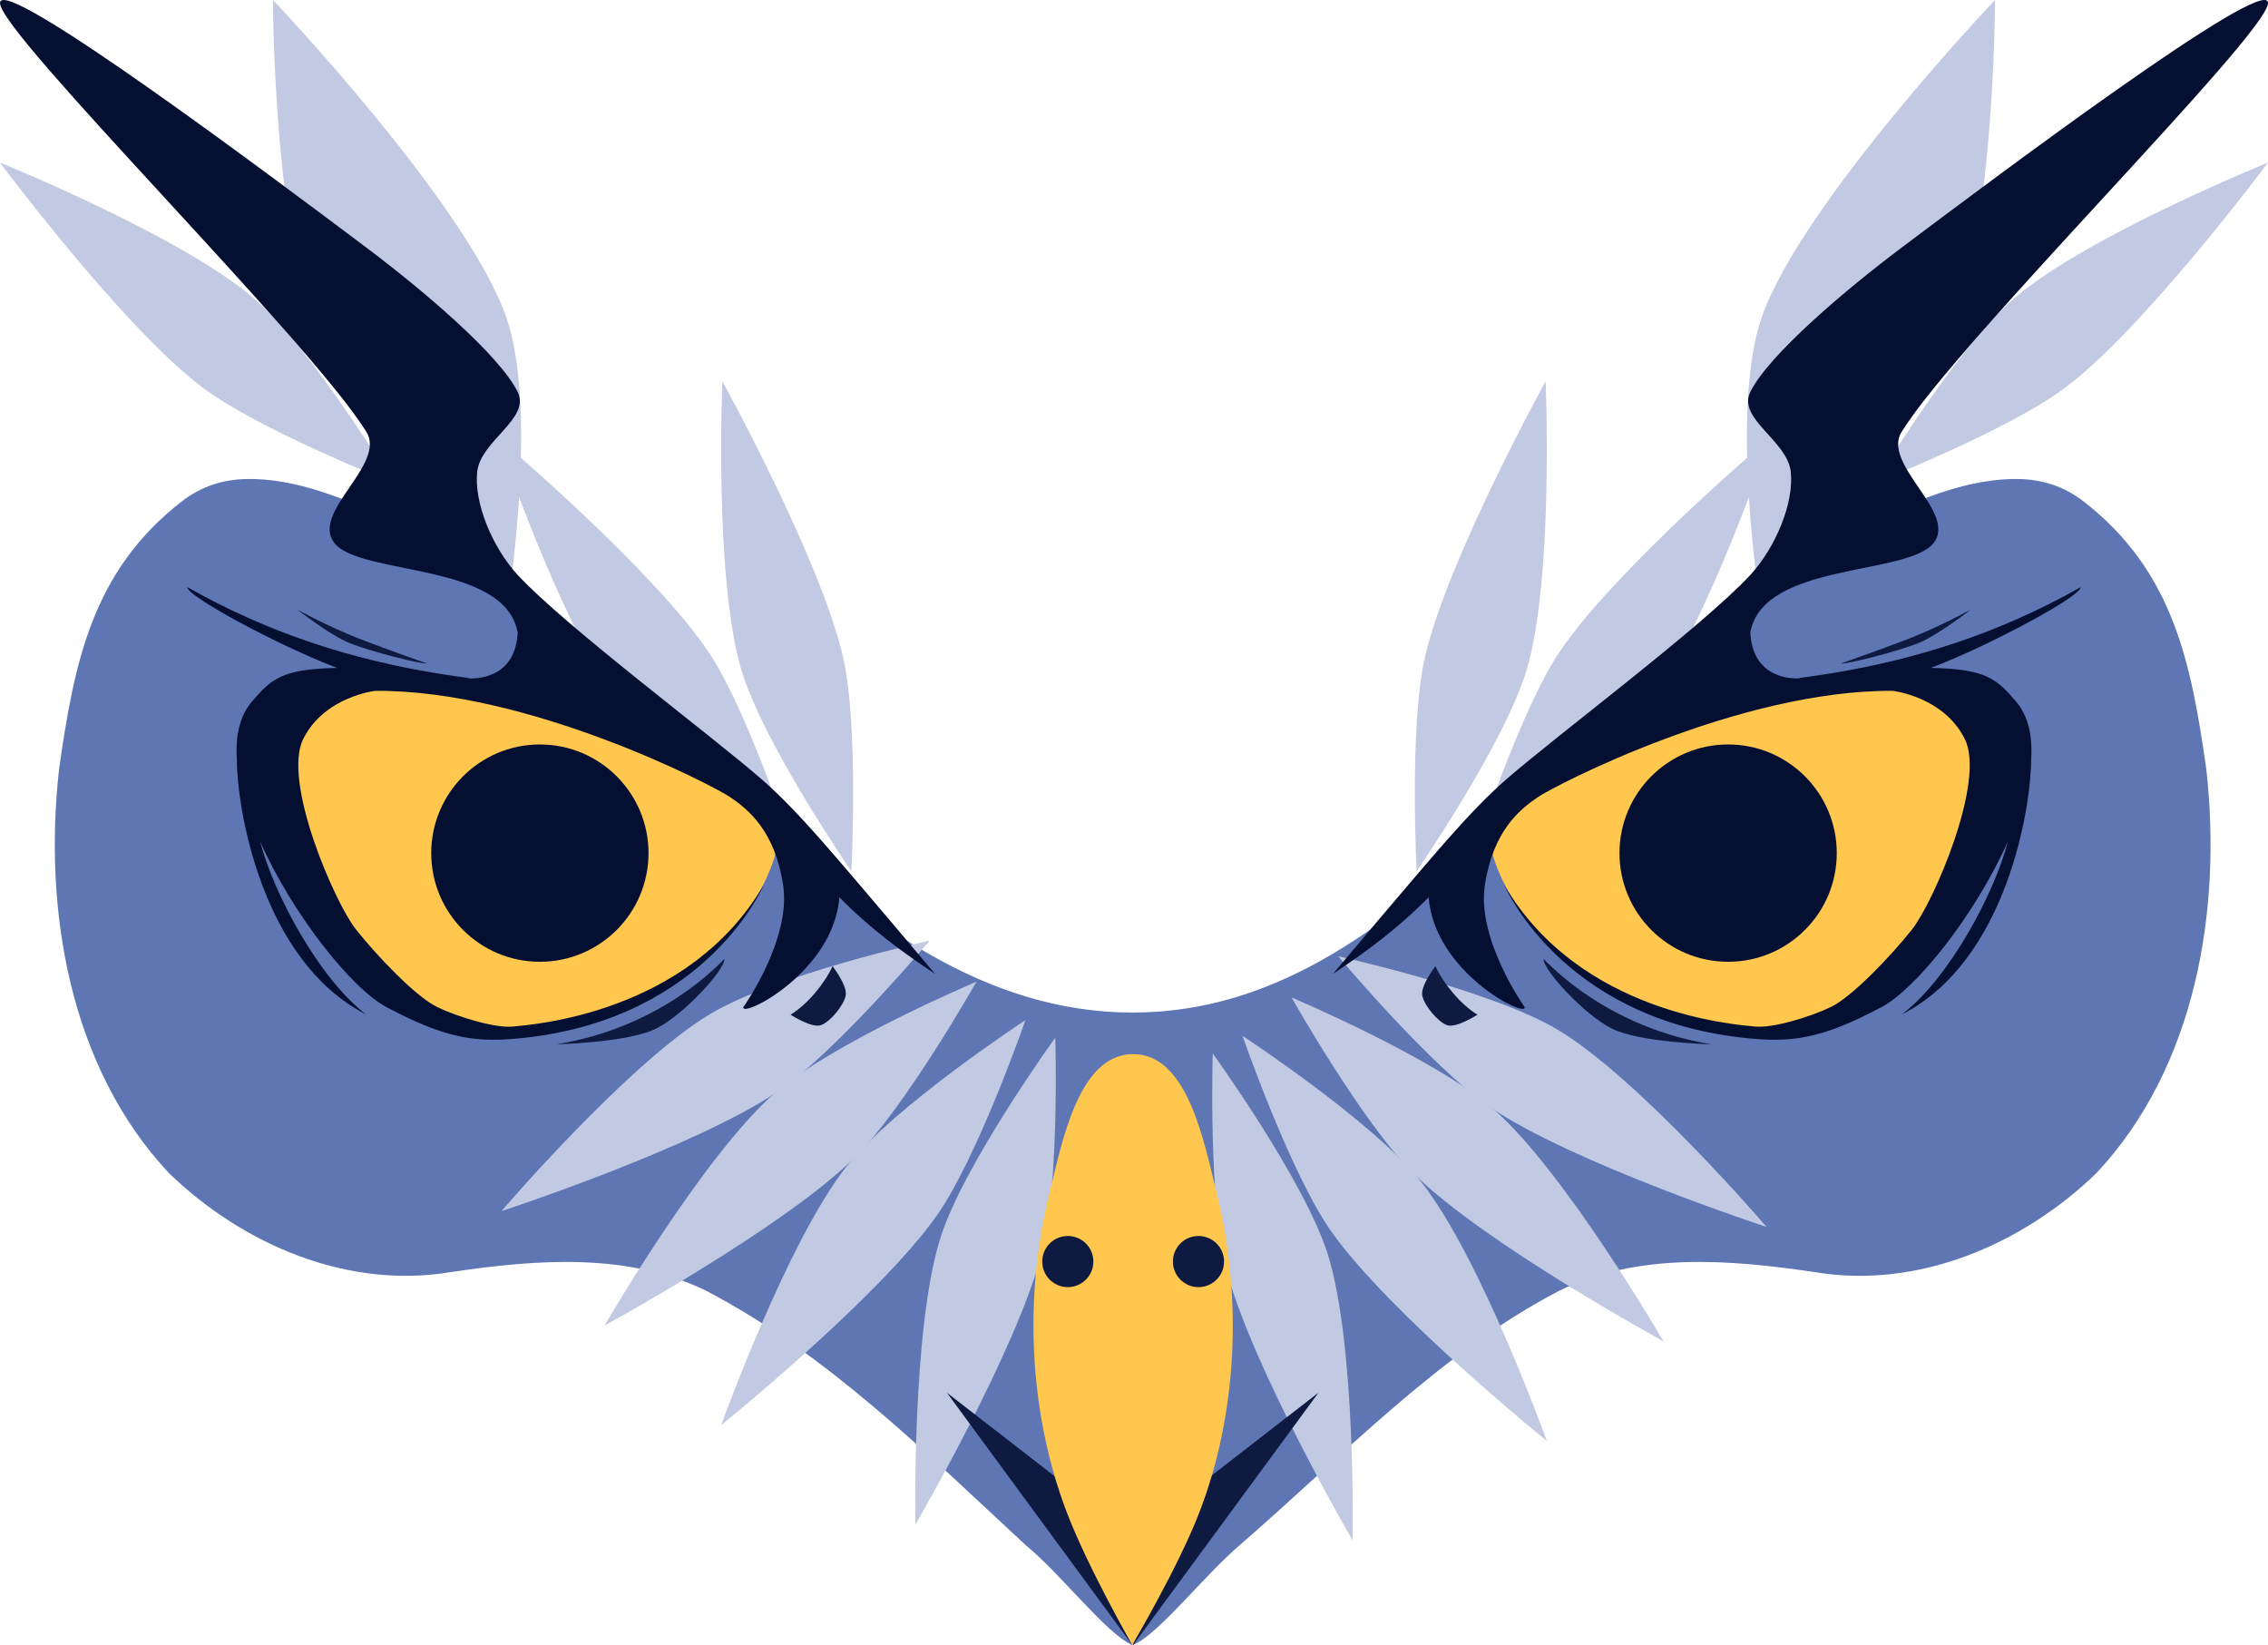
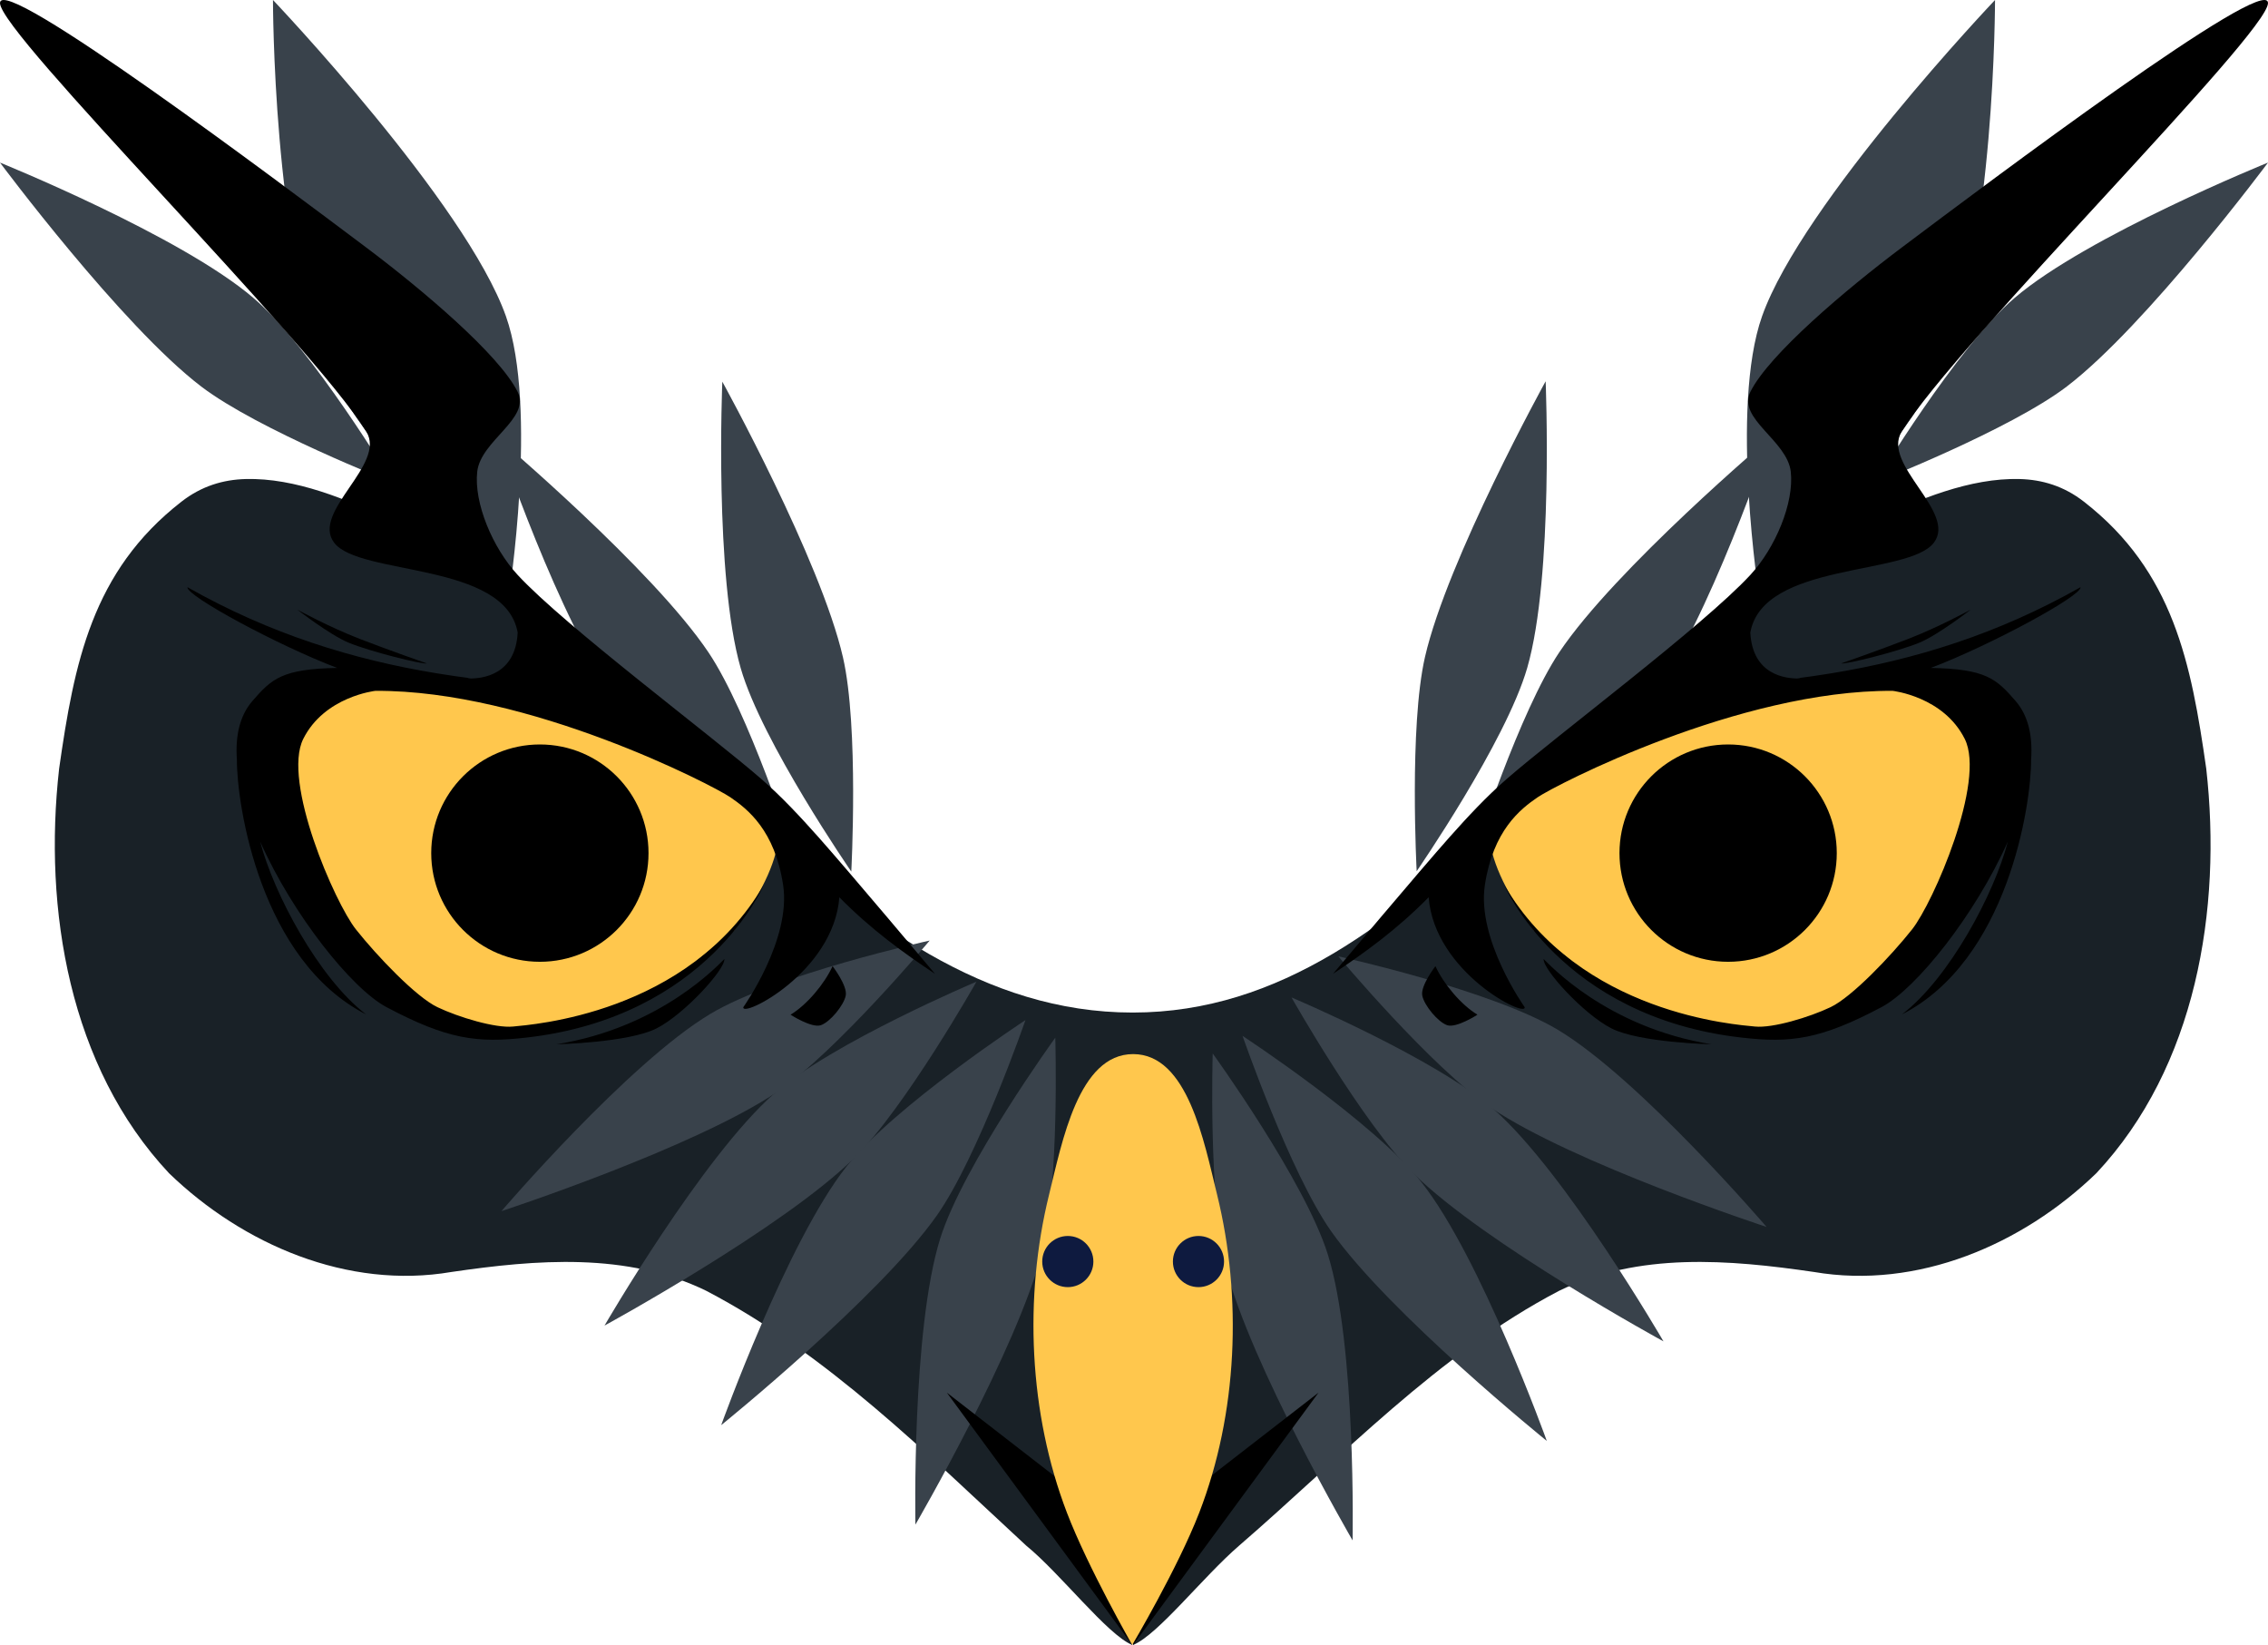
- <svg xmlns="http://www.w3.org/2000/svg" viewBox="0 0 764.424 554.345" xml:space="preserve" style="clip-rule:evenodd;fill-rule:evenodd;stroke-linejoin:round;stroke-miterlimit:2" version="1.1" id="svg16" width="764.424" height="554.345">
-   <defs id="defs20" />
-   <path id="path15841-6" style="clip-rule:evenodd;display:inline;fill:#5e76b4;fill-opacity:1;fill-rule:evenodd;stroke-width:1;stroke-linejoin:round;stroke-miterlimit:2;stop-color:#000000" d="m 82.809,161.432 c -7.561,0.2 -14.897,2.354 -21.688,7.658 -30.173,23.485 -36.117,54.451 -41.193,89.943 -5.348,47.432 3.421,100.472 37.047,136.342 24.879,24.049 60.229,39.242 95.162,33.279 28.614,-4.18 59.093,-6.753 85.941,6.361 40.965,21.436 74.132,54.74 107.797,85.848 11.509,9.372 27.286,29.978 35.738,33.482 l 0.303,-1.074 c -3.1e-4,0.358 0.006,0.716 0.006,1.074 8.452,-3.505 23.387,-22.809 35.738,-33.482 34.755,-30.035 66.832,-64.411 107.797,-85.848 26.849,-13.114 57.328,-10.542 85.941,-6.361 34.934,5.963 70.283,-9.232 95.162,-33.281 33.626,-35.87 42.397,-88.908 37.049,-136.34 -5.076,-35.493 -11.023,-66.458 -41.195,-89.943 -6.79,-5.305 -14.126,-7.458 -21.688,-7.658 -16.635,-0.44 -34.23,6.807 -49.779,14.311 C 535.028,218.471 481.476,341.228 381.768,341.228 282.059,341.228 221.091,219.639 132.588,175.742 117.039,168.238 99.443,160.992 82.809,161.432 Z" />
-   <g id="g22381" transform="translate(3.207635,-6)" style="display:inline">
-     <g id="g19386" style="fill:#c1cae2;fill-opacity:1">
-       <path style="fill:#c1cae2;fill-opacity:1;stroke-width:1;stop-color:#000000" d="m 310.135,322.961 c 0,0 -51.671,11.384 -73.976,24.748 -27.67,16.579 -70.358,66.44 -70.358,66.44 0,0 65.095,-21.322 93.09,-40.28 19.937,-13.501 51.244,-50.908 51.244,-50.908 z" id="path17521" />
-       <path style="clip-rule:evenodd;fill:#c1cae2;fill-opacity:1;fill-rule:evenodd;stroke-width:1;stroke-linejoin:round;stroke-miterlimit:2;stop-color:#000000" d="m 325.907,336.819 c 0,0 -48.743,20.583 -68.248,37.778 -24.197,21.33 -57.115,78.117 -57.115,78.117 0,0 60.137,-32.794 84.222,-56.523 17.152,-16.898 41.141,-59.372 41.141,-59.372 z" id="path17521-3" />
-       <path style="clip-rule:evenodd;fill:#c1cae2;fill-opacity:1;fill-rule:evenodd;stroke-width:1;stroke-linejoin:round;stroke-miterlimit:2;stop-color:#000000" d="m 352.472,355.698 c 0,0 -31.017,42.866 -38.787,67.68 -9.638,30.783 -8.358,96.409 -8.358,96.409 0,0 34.433,-59.214 42.732,-91.99 5.91,-23.341 4.412,-72.098 4.412,-72.098 z" id="path17521-3-8" />
-       <path style="clip-rule:evenodd;fill:#c1cae2;fill-opacity:1;fill-rule:evenodd;stroke-width:1;stroke-linejoin:round;stroke-miterlimit:2;stop-color:#000000" d="m 342.421,349.77 c 0,0 -44.262,28.99 -60.369,49.403 -19.98,25.323 -42.183,87.092 -42.183,87.092 0,0 53.282,-43.046 72.722,-70.709 13.844,-19.7 29.829,-65.787 29.829,-65.787 z" id="path17521-3-8-0" />
-     </g>
-     <g id="g24870" transform="translate(1.116828)" style="fill:#c1cae2;fill-opacity:1">
-       <g id="g19386-0" style="clip-rule:evenodd;display:inline;fill:#c1cae2;fill-opacity:1;fill-rule:evenodd;stroke-linejoin:round;stroke-miterlimit:2" transform="rotate(178.7213,408.4639,318.8259)">
-         <path style="clip-rule:evenodd;fill:#c1cae2;fill-opacity:1;fill-rule:evenodd;stroke-width:1;stroke-linejoin:round;stroke-miterlimit:2;stop-color:#000000" d="m 343.355,336.613 c 0,0 -31.017,42.866 -38.787,67.68 -9.638,30.783 -8.358,96.409 -8.358,96.409 0,0 34.433,-59.214 42.732,-91.99 5.91,-23.341 4.412,-72.098 4.412,-72.098 z" id="path17521-3-8-7" />
-         <path style="clip-rule:evenodd;fill:#c1cae2;fill-opacity:1;fill-rule:evenodd;stroke-width:1;stroke-linejoin:round;stroke-miterlimit:2;stop-color:#000000" d="m 323.46,343.537 c 0,0 -44.262,28.99 -60.369,49.403 -19.98,25.323 -42.183,87.092 -42.183,87.092 0,0 53.282,-43.046 72.722,-70.709 13.844,-19.7 29.829,-65.787 29.829,-65.787 z" id="path17521-3-8-0-0" />
-       </g>
-       <g id="g19386-0-7" style="clip-rule:evenodd;display:inline;fill:#c1cae2;fill-opacity:1;fill-rule:evenodd;stroke-linejoin:round;stroke-miterlimit:2" transform="matrix(0.999751,0.0223162,0.0223162,-0.999751,-68.16591,628.4571)">
-         <path style="clip-rule:evenodd;fill:#c1cae2;fill-opacity:1;fill-rule:evenodd;stroke-width:1;stroke-linejoin:round;stroke-miterlimit:2;stop-color:#000000" d="m 343.355,336.613 c 0,0 -31.017,42.866 -38.787,67.68 -9.638,30.783 -8.358,96.409 -8.358,96.409 0,0 34.433,-59.214 42.732,-91.99 5.91,-23.341 4.412,-72.098 4.412,-72.098 z" id="path17521-3-8-7-7" />
-         <path style="clip-rule:evenodd;fill:#c1cae2;fill-opacity:1;fill-rule:evenodd;stroke-width:1;stroke-linejoin:round;stroke-miterlimit:2;stop-color:#000000" d="m 323.46,343.537 c 0,0 -44.262,28.99 -60.369,49.403 -19.98,25.323 -42.183,87.092 -42.183,87.092 0,0 53.282,-43.046 72.722,-70.709 13.844,-19.7 29.829,-65.787 29.829,-65.787 z" id="path17521-3-8-0-0-5" />
-       </g>
-     </g>
-     <g id="g26431" transform="translate(-1.200972)" style="fill:#c1cae2;fill-opacity:1" />
-     <g id="g19386-1" style="clip-rule:evenodd;fill:#c1cae2;fill-opacity:1;fill-rule:evenodd;stroke-linejoin:round;stroke-miterlimit:2" transform="matrix(-1,0,0,1,758.0087,5.321586)">
-       <path style="fill:#c1cae2;fill-opacity:1;stroke-width:1;stop-color:#000000" d="m 310.135,322.961 c 0,0 -51.671,11.384 -73.976,24.748 -27.67,16.579 -70.358,66.44 -70.358,66.44 0,0 65.095,-21.322 93.09,-40.28 19.937,-13.501 51.244,-50.908 51.244,-50.908 z" id="path17521-0" />
-       <path style="clip-rule:evenodd;fill:#c1cae2;fill-opacity:1;fill-rule:evenodd;stroke-width:1;stroke-linejoin:round;stroke-miterlimit:2;stop-color:#000000" d="m 325.907,336.819 c 0,0 -48.743,20.583 -68.248,37.778 -24.197,21.33 -57.115,78.117 -57.115,78.117 0,0 60.137,-32.794 84.222,-56.523 17.152,-16.898 41.141,-59.372 41.141,-59.372 z" id="path17521-3-0" />
-       <path style="clip-rule:evenodd;fill:#c1cae2;fill-opacity:1;fill-rule:evenodd;stroke-width:1;stroke-linejoin:round;stroke-miterlimit:2;stop-color:#000000" d="m 352.472,355.698 c 0,0 -31.017,42.866 -38.787,67.68 -9.638,30.783 -8.358,96.409 -8.358,96.409 0,0 34.433,-59.214 42.732,-91.99 5.91,-23.341 4.412,-72.098 4.412,-72.098 z" id="path17521-3-8-03" />
-       <path style="clip-rule:evenodd;fill:#c1cae2;fill-opacity:1;fill-rule:evenodd;stroke-width:1;stroke-linejoin:round;stroke-miterlimit:2;stop-color:#000000" d="m 342.421,349.77 c 0,0 -44.262,28.99 -60.369,49.403 -19.98,25.323 -42.183,87.092 -42.183,87.092 0,0 53.282,-43.046 72.722,-70.709 13.844,-19.7 29.829,-65.787 29.829,-65.787 z" id="path17521-3-8-0-8" />
-     </g>
-     <g id="g23275" style="fill:#c1cae2;fill-opacity:1">
-       <path style="clip-rule:evenodd;display:inline;fill:#c1cae2;fill-opacity:1;fill-rule:evenodd;stroke-width:1;stroke-linejoin:round;stroke-miterlimit:2;stop-color:#000000" d="m 129.154,168.629 c 0,0 -27.228,-45.367 -46.993,-62.263 C 57.642,85.407 -3.208,60.795 -3.208,60.795 c 0,0 40.919,54.932 67.797,75.444 19.141,14.607 64.564,32.39 64.564,32.39 z" id="path17521-1" />
-       <path style="clip-rule:evenodd;display:inline;fill:#c1cae2;fill-opacity:1;fill-rule:evenodd;stroke-width:1.522;stroke-linejoin:round;stroke-miterlimit:2;stop-color:#000000" d="m 168.23,207.468 c 0,0 10.034,-64.069 -0.924,-94.928 C 153.711,74.259 88.797,6 88.797,6 c 0,0 -0.011,83.358 17.695,122.917 12.609,28.171 61.737,78.551 61.737,78.551 z" id="path17521-1-1" />
-     </g>
-     <g id="g23275-9" style="clip-rule:evenodd;display:inline;fill:#c1cae2;fill-opacity:1;fill-rule:evenodd;stroke-linejoin:round;stroke-miterlimit:2" transform="matrix(-1,0,0,1,758.0087,0)">
-       <path style="clip-rule:evenodd;display:inline;fill:#c1cae2;fill-opacity:1;fill-rule:evenodd;stroke-width:1;stroke-linejoin:round;stroke-miterlimit:2;stop-color:#000000" d="m 129.154,168.629 c 0,0 -27.228,-45.367 -46.993,-62.263 C 57.642,85.407 -3.208,60.795 -3.208,60.795 c 0,0 40.919,54.932 67.797,75.444 19.141,14.607 64.564,32.39 64.564,32.39 z" id="path17521-1-6" />
-       <path style="clip-rule:evenodd;display:inline;fill:#c1cae2;fill-opacity:1;fill-rule:evenodd;stroke-width:1.522;stroke-linejoin:round;stroke-miterlimit:2;stop-color:#000000" d="m 168.23,207.468 c 0,0 10.034,-64.069 -0.924,-94.928 C 153.711,74.259 88.797,6 88.797,6 c 0,0 -0.011,83.358 17.695,122.917 12.609,28.171 61.737,78.551 61.737,78.551 z" id="path17521-1-1-6" />
-     </g>
+ <svg xmlns="http://www.w3.org/2000/svg" xml:space="preserve" width="764.424" height="554.345" style="clip-rule: evenodd; fill-rule: evenodd; stroke-linejoin: round; stroke-miterlimit: 2">
+   <path class="owl__raccoon" d="M82.809 161.432c-7.562.2-14.898 2.353-21.688 7.658-30.173 23.485-36.117 54.45-41.193 89.943-5.349 47.432 3.421 100.472 37.047 136.342 24.879 24.05 60.228 39.242 95.162 33.28 28.613-4.181 59.092-6.753 85.941 6.36 40.965 21.437 74.132 54.74 107.797 85.848 11.51 9.372 27.286 29.978 35.738 33.483l.303-1.075c0 .359.006.717.006 1.075 8.452-3.505 23.387-22.809 35.738-33.483 34.755-30.034 66.832-64.411 107.797-85.847 26.85-13.114 57.328-10.542 85.942-6.362 34.933 5.963 70.282-9.232 95.162-33.281 33.625-35.87 42.397-88.908 37.049-136.34-5.077-35.492-11.023-66.458-41.196-89.943-6.79-5.305-14.126-7.458-21.687-7.658-16.635-.44-34.23 6.806-49.78 14.31-95.92 42.73-149.47 165.486-249.18 165.486-99.708 0-160.676-121.589-249.18-165.486-15.548-7.504-33.144-14.75-49.778-14.31Z" style="       clip-rule: evenodd;       display: inline;       fill: #192127;       fill-opacity: 1;       fill-rule: evenodd;       stroke-width: 1;       stroke-linejoin: round;       stroke-miterlimit: 2;       stop-color: #000;     " />
+   <g style="display: inline; fill: #39424b; fill-opacity: 1" class="owl__feathers">
+     <path d="M313.343 316.961s-51.672 11.384-73.976 24.748c-27.67 16.58-70.358 66.44-70.358 66.44s65.094-21.322 93.09-40.28c19.937-13.5 51.244-50.908 51.244-50.908z" style="fill: #39424b; fill-opacity: 1; stroke-width: 1; stop-color: #000" />
+     <path d="M329.115 330.819s-48.743 20.583-68.249 37.778c-24.197 21.33-57.115 78.117-57.115 78.117s60.138-32.794 84.222-56.523c17.152-16.898 41.142-59.372 41.142-59.372zm26.565 18.879s-31.017 42.866-38.786 67.68c-9.639 30.783-8.358 96.409-8.358 96.409s34.433-59.215 42.732-91.99c5.91-23.342 4.412-72.099 4.412-72.099z" style="         clip-rule: evenodd;         fill: #39424b;         fill-opacity: 1;         fill-rule: evenodd;         stroke-width: 1;         stroke-linejoin: round;         stroke-miterlimit: 2;         stop-color: #000;       " />
+     <path d="M345.628 343.77s-44.261 28.99-60.368 49.403c-19.98 25.324-42.182 87.093-42.182 87.093s53.282-43.046 72.722-70.709c13.844-19.7 29.829-65.787 29.829-65.787zM477.485 293.59s30.053-43.548 37.266-68.529c8.949-30.99 6.204-96.572 6.204-96.572s-33.102 59.97-40.668 92.921c-5.387 23.468-2.802 72.18-2.802 72.18zm19.735-7.366s43.605-29.971 59.252-50.739c19.41-25.762 40.228-88.012 40.228-88.012s-52.309 44.225-71.127 72.315c-13.4 20.004-28.353 66.436-28.353 66.436zM286.927 293.723s-30.054-43.548-37.267-68.529c-8.949-30.99-6.204-96.571-6.204-96.571s33.103 59.968 40.668 92.92c5.388 23.469 2.803 72.18 2.803 72.18zm-19.736-7.366s-43.605-29.971-59.251-50.738c-19.41-25.763-40.229-88.012-40.229-88.012s52.31 44.224 71.127 72.314c13.4 20.004 28.353 66.436 28.353 66.436zM451.081 322.283s51.672 11.384 73.976 24.748c27.67 16.58 70.358 66.44 70.358 66.44s-65.094-21.322-93.09-40.28c-19.937-13.5-51.244-50.908-51.244-50.908z" style="         clip-rule: evenodd;         fill: #39424b;         fill-opacity: 1;         fill-rule: evenodd;         stroke-width: 1;         stroke-linejoin: round;         stroke-miterlimit: 2;         stop-color: #000;       " />
+     <path d="M435.309 336.141s48.743 20.583 68.249 37.778c24.197 21.33 57.115 78.117 57.115 78.117s-60.138-32.794-84.222-56.523c-17.152-16.898-41.142-59.372-41.142-59.372zm-26.565 18.879s31.017 42.866 38.786 67.68c9.639 30.783 8.358 96.409 8.358 96.409s-34.433-59.215-42.732-91.99c-5.91-23.342-4.412-72.099-4.412-72.099z" style="         clip-rule: evenodd;         fill: #39424b;         fill-opacity: 1;         fill-rule: evenodd;         stroke-width: 1;         stroke-linejoin: round;         stroke-miterlimit: 2;         stop-color: #000;       " />
+     <path d="M418.796 349.092s44.261 28.99 60.368 49.403c19.98 25.324 42.182 87.093 42.182 87.093s-53.282-43.046-72.722-70.709c-13.844-19.7-29.829-65.787-29.829-65.787z" style="         clip-rule: evenodd;         fill: #39424b;         fill-opacity: 1;         fill-rule: evenodd;         stroke-width: 1;         stroke-linejoin: round;         stroke-miterlimit: 2;         stop-color: #000;       " />
+     <path d="M132.362 162.63s-27.229-45.368-46.993-62.263C60.848 79.407 0 54.795 0 54.795s40.92 54.933 67.798 75.444c19.14 14.607 64.564 32.39 64.564 32.39z" style="         clip-rule: evenodd;         display: inline;         fill: #39424b;         fill-opacity: 1;         fill-rule: evenodd;         stroke-width: 1;         stroke-linejoin: round;         stroke-miterlimit: 2;         stop-color: #000;       " />
+     <path d="M171.438 201.468s10.034-64.07-.925-94.928C156.919 68.26 92.005 0 92.005 0s-.011 83.358 17.696 122.917c12.609 28.172 61.737 78.551 61.737 78.551z" style="         clip-rule: evenodd;         display: inline;         fill: #39424b;         fill-opacity: 1;         fill-rule: evenodd;         stroke-width: 1.522;         stroke-linejoin: round;         stroke-miterlimit: 2;         stop-color: #000;       " />
+     <path d="M632.062 162.63s27.229-45.368 46.993-62.263c24.521-20.96 85.369-45.572 85.369-45.572s-40.92 54.933-67.798 75.444c-19.14 14.607-64.564 32.39-64.564 32.39z" style="         clip-rule: evenodd;         display: inline;         fill: #39424b;         fill-opacity: 1;         fill-rule: evenodd;         stroke-width: 1;         stroke-linejoin: round;         stroke-miterlimit: 2;         stop-color: #000;       " />
+     <path d="M592.986 201.468s-10.034-64.07.925-94.928C607.505 68.26 672.419 0 672.419 0s.011 83.358-17.696 122.917c-12.609 28.172-61.737 78.551-61.737 78.551z" style="         clip-rule: evenodd;         display: inline;         fill: #39424b;         fill-opacity: 1;         fill-rule: evenodd;         stroke-width: 1.522;         stroke-linejoin: round;         stroke-miterlimit: 2;         stop-color: #000;       " />
  </g>
-   <g id="g13281" style="display:inline">
-     <g id="g2946" style="fill:#0e1a3f;fill-opacity:1" transform="translate(-0.576,-3.0683305e-4)">
-       <path id="path2920" style="fill:#0e1a3f;fill-opacity:1;stroke-width:1;stop-color:#000000" d="m 319.709,469.316 62.48,85.029 0.154,-18.18 0.154,18.18 62.482,-85.029 -62.637,48.551 z" />
-     </g>
-     <path id="path2519" style="fill:#ffc74d;fill-opacity:1;stroke-width:1;stop-color:#000000" d="m 353.596,402.553 c 4.401,-17.851 9.943,-47.333 28.328,-47.326 18.378,0.006 23.891,29.481 28.284,47.326 8.555,34.751 6.896,73.874 -6,107.198 -7.255,18.746 -22.594,44.594 -22.594,44.594 0,0 -14.876,-25.942 -22.018,-44.594 -12.778,-33.37 -14.567,-72.45 -6,-107.198 z" />
-     <g id="g3016" transform="translate(-1.021569,-3.0683305e-4)">
-       <path d="m 404.966,433.759 c 4.76,0 8.619,-3.859 8.619,-8.619 0,-4.76 -3.859,-8.619 -8.619,-8.619 -4.76,0 -8.619,3.859 -8.619,8.619 0,4.76 3.859,8.619 8.619,8.619 z" style="clip-rule:evenodd;fill:#0e1a3f;fill-rule:nonzero;stroke-width:0.235;stroke-linejoin:round;stroke-miterlimit:2" id="path1964-3" />
-       <path d="m 360.923,433.759 c 4.76,0 8.619,-3.859 8.619,-8.619 0,-4.76 -3.859,-8.619 -8.619,-8.619 -4.76,0 -8.619,3.859 -8.619,8.619 0,4.76 3.859,8.619 8.619,8.619 z" style="clip-rule:evenodd;fill:#0e1a3f;fill-rule:nonzero;stroke-width:0.235;stroke-linejoin:round;stroke-miterlimit:2" id="path1964-3-7" />
-     </g>
+   <g class="owl__beak">
+     <path d="m319.709 469.316 62.48 85.03.155-18.18.154 18.18 62.482-85.03-62.636 48.551z" style="         clip-rule: evenodd;         fill-rule: evenodd;         stroke-linejoin: round;         stroke-miterlimit: 2;         display: inline;         fill: #000;         fill-opacity: 1;         stroke-width: 1;         stop-color: #000;       " transform="translate(-.576)" />
+     <path d="M353.596 402.553c4.401-17.85 9.942-47.332 28.328-47.326 18.378.006 23.891 29.481 28.284 47.326 8.555 34.751 6.897 73.874-6 107.199-7.254 18.746-22.594 44.593-22.594 44.593s-14.876-25.942-22.018-44.593c-12.778-33.37-14.567-72.45-6-107.199z" style="fill: #ffc74d; fill-opacity: 1; stroke-width: 1; stop-color: #000" />
+     <path d="M404.966 433.76a8.62 8.62 0 1 0 0-17.24 8.62 8.62 0 0 0 0 17.24zm-44.043 0a8.62 8.62 0 1 0 0-17.24 8.62 8.62 0 0 0 0 17.24z" style="         clip-rule: evenodd;         fill: #0e1a3f;         fill-rule: nonzero;         stroke-width: 0.235;         stroke-linejoin: round;         stroke-miterlimit: 2;       " transform="translate(-1.022)" />
  </g>
-   <g id="g2358" transform="translate(-0.576,-3.0683305e-4)" style="display:inline">
-     <path d="m 244.728,323.185 c -1.595,1.45 -20.969,22.978 -56.604,28.741 0,0 24.274,-0.556 33.708,-5.345 9.433,-4.79 23.156,-19.877 22.896,-23.396 z" style="fill:#0e1a3f" id="path2" />
-     <path d="m 98.397,235.779 23.461,-8.495 65.124,8.495 74.832,36 c 0,0 7.984,13.083 -13.763,41.664 l -21.538,17.604 -32.309,13.254 c 0,0 -19.104,7.689 -38.845,0 -19.739,-7.689 -26.535,-13.254 -26.535,-13.254 L 111.673,309.754 92.581,252.476 Z" style="fill:#ffc74d" id="path4" />
-     <path d="m 80.419,255.921 c -0.06,15.427 7.938,67.75 43.544,85.933 -16.005,-12.209 -31.213,-40.883 -35.701,-58.242 11.004,24.684 30.836,49.559 42.57,55.781 20.568,10.908 30.542,12.154 47.058,10.284 61.326,-6.943 80.093,-51.421 80.093,-51.421 -25.556,43.63 -78.534,47.059 -84.455,47.681 -5.922,0.624 -18.388,-3.116 -25.556,-6.544 -7.168,-3.428 -20.256,-17.14 -27.424,-26.178 -7.168,-9.037 -24.932,-49.863 -17.764,-64.198 7.168,-14.336 24.308,-16.205 24.308,-16.205 51.733,-0.313 113.736,31.817 119.656,35.868 5.921,4.051 14.975,11.19 17.779,29.576 2.804,18.387 -13.401,41.137 -13.401,41.137 -0.861,3.873 30.382,-11.596 32.353,-37.013 10.745,10.904 21.488,18.649 32.23,25.792 0,0 -29.569,-35.173 -39.312,-46.103 -6.057,-6.798 -12.277,-13.503 -19.14,-19.484 -16.89,-14.719 -66.225,-51.556 -82.197,-68.826 -8.457,-9.146 -14.803,-24.277 -13.635,-34.795 1.17,-10.518 18.09,-17.875 13.635,-26.879 C 168.832,119.497 142.842,97.549 124.057,83.439 94.976,61.595 0.576,-9.318 0.576,1.024 c 0,10.342 104.713,114.16 123.481,144.468 6.832,11.03 -18.684,27.012 -10.875,37.375 8.5,11.28 57.582,6.364 61.878,30.306 -0.746,14.302 -11.863,15.582 -16.586,15.476 l -0.334,-0.062 c 0.68,-0.013 1.063,-0.022 1.063,-0.022 -1.731,-0.22 -3.461,-0.454 -5.189,-0.701 -2.12,-0.355 -4.208,-0.676 -6.254,-0.961 -27.999,-4.588 -55.999,-13.161 -83.998,-29.015 -0.478,2.872 30.414,19.592 50.444,27.198 -18.562,0.356 -22.054,3.643 -28.562,11.153 -4.307,4.971 -5.78,11.83 -5.225,19.682 z" style="fill:#050f31;fill-opacity:1" id="path6" />
-     <path d="m 100.784,205.449 c 0,0 10.92,8.485 17.232,11.105 7.276,3.022 24.891,7.392 26.422,7.021 0.767,0.256 -12.313,-4.278 -22.685,-8.3 -10.371,-4.02 -20.969,-9.826 -20.969,-9.826 z M 267.031,341.95 c 5.477,-3.3 11.41,-10.331 14.162,-16.356 0,0 5.092,6.603 4.435,9.918 -0.656,3.314 -5.277,8.899 -8.376,9.972 -3.1,1.073 -10.221,-3.534 -10.221,-3.534 z m 253.817,-18.765 c 1.595,1.45 20.969,22.978 56.604,28.741 0,0 -24.273,-0.556 -33.707,-5.345 -9.434,-4.79 -23.156,-19.877 -22.897,-23.396 z" style="fill:#0e1a3f" id="path8" />
-     <path d="m 667.18,235.779 -23.461,-8.495 -65.125,8.495 -74.832,36 c 0,0 -7.984,13.083 13.763,41.664 l 21.539,17.604 32.308,13.254 c 0,0 19.105,7.689 38.845,0 19.74,-7.689 26.535,-13.254 26.535,-13.254 l 17.151,-21.293 19.093,-57.278 z" style="fill:#ffc74d" id="path10" />
-     <path d="m 685.157,255.921 c 0.061,15.427 -7.937,67.75 -43.544,85.933 16.006,-12.209 31.213,-40.883 35.702,-58.242 -11.005,24.684 -30.837,49.559 -42.571,55.781 -20.568,10.908 -30.541,12.154 -47.058,10.284 -61.326,-6.943 -80.092,-51.421 -80.092,-51.421 25.555,43.63 78.534,47.059 84.455,47.681 5.922,0.624 18.387,-3.116 25.555,-6.544 7.168,-3.428 20.257,-17.14 27.425,-26.178 7.168,-9.037 24.931,-49.863 17.763,-64.198 -7.168,-14.336 -24.308,-16.205 -24.308,-16.205 -51.733,-0.313 -113.735,31.817 -119.656,35.868 -5.921,4.051 -14.975,11.19 -17.779,29.576 -2.804,18.387 13.401,41.137 13.401,41.137 0.861,3.873 -30.382,-11.596 -32.352,-37.013 -10.746,10.904 -21.488,18.649 -32.231,25.792 0,0 29.57,-35.173 39.312,-46.103 6.057,-6.798 12.278,-13.503 19.141,-19.484 16.889,-14.719 66.224,-51.556 82.196,-68.826 8.457,-9.146 14.803,-24.277 13.635,-34.795 -1.17,-10.518 -18.09,-17.875 -13.635,-26.879 6.229,-12.588 32.218,-34.536 51.003,-48.646 C 670.6,61.595 765,-9.318 765,1.024 c 0,10.342 -104.713,114.16 -123.481,144.468 -6.832,11.03 18.684,27.012 10.875,37.375 -8.5,11.28 -57.582,6.364 -61.878,30.306 0.746,14.302 11.863,15.582 16.586,15.476 l 0.335,-0.062 a 268.87,268.87 0 0 1 -1.064,-0.022 c 1.732,-0.22 3.462,-0.454 5.189,-0.701 2.12,-0.355 4.208,-0.676 6.254,-0.961 27.999,-4.588 55.999,-13.161 83.998,-29.015 0.478,2.872 -30.414,19.592 -50.443,27.198 18.561,0.356 22.053,3.643 28.562,11.153 4.307,4.971 5.78,11.83 5.224,19.682 z" style="fill:#050f31;fill-opacity:1" id="path12" />
-     <path d="m 664.793,205.449 c 0,0 -10.921,8.485 -17.233,11.105 -7.275,3.022 -24.891,7.392 -26.422,7.021 -0.767,0.256 12.313,-4.278 22.686,-8.3 10.371,-4.02 20.969,-9.826 20.969,-9.826 z M 498.545,341.95 c -5.476,-3.3 -11.409,-10.331 -14.162,-16.356 0,0 -5.092,6.603 -4.435,9.918 0.657,3.314 5.277,8.899 8.377,9.972 3.099,1.073 10.22,-3.534 10.22,-3.534 z" style="fill:#0e1a3f" id="path14" />
+   <g style="display: inline" class="owl__eyes">
+     <path d="M244.728 323.185c-1.595 1.45-20.969 22.978-56.604 28.741 0 0 24.274-.556 33.708-5.345 9.433-4.79 23.156-19.877 22.896-23.396z" style="fill: #000" transform="translate(-.576)" />
+     <path d="m98.397 235.779 23.461-8.495 65.124 8.495 74.832 36s7.984 13.083-13.763 41.664l-21.538 17.604-32.309 13.254s-19.104 7.689-38.845 0c-19.739-7.689-26.535-13.254-26.535-13.254l-17.151-21.293-19.092-57.278Z" style="display: inline; fill: #ffc74d" transform="translate(-.576)" />
+     <path d="M80.419 255.921c-.06 15.427 7.938 67.75 43.544 85.933-16.005-12.209-31.213-40.883-35.701-58.242 11.004 24.684 30.836 49.559 42.57 55.781 20.568 10.908 30.542 12.154 47.058 10.284 61.326-6.943 80.093-51.421 80.093-51.421-25.556 43.63-78.534 47.059-84.455 47.681-5.922.624-18.388-3.116-25.556-6.544-7.168-3.428-20.256-17.14-27.424-26.178-7.168-9.037-24.932-49.863-17.764-64.198 7.168-14.336 24.308-16.205 24.308-16.205 51.733-.313 113.736 31.817 119.656 35.868 5.921 4.051 14.975 11.19 17.779 29.576 2.804 18.387-13.401 41.137-13.401 41.137-.861 3.873 30.382-11.596 32.353-37.013 10.745 10.904 21.488 18.649 32.23 25.792 0 0-29.569-35.173-39.312-46.103-6.057-6.798-12.277-13.503-19.14-19.484-16.89-14.719-66.225-51.556-82.197-68.826-8.457-9.146-14.803-24.277-13.635-34.795 1.17-10.518 18.09-17.875 13.635-26.879-6.228-12.588-32.218-34.536-51.003-48.646C94.976 61.595.576-9.318.576 1.024c0 10.342 104.713 114.16 123.481 144.468 6.832 11.03-18.684 27.012-10.875 37.375 8.5 11.28 57.582 6.364 61.878 30.306-.746 14.302-11.863 15.582-16.586 15.476l-.334-.062c.68-.013 1.063-.022 1.063-.022-1.731-.22-3.461-.454-5.189-.701-2.12-.355-4.208-.676-6.254-.961-27.999-4.588-55.999-13.161-83.998-29.015-.478 2.872 30.414 19.592 50.444 27.198-18.562.356-22.054 3.643-28.562 11.153-4.307 4.971-5.78 11.83-5.225 19.682z" style="display: inline; fill: #000; fill-opacity: 1" transform="translate(-.576)" />
+     <path d="M100.784 205.449s10.92 8.485 17.232 11.105c7.276 3.022 24.891 7.392 26.422 7.021.767.256-12.313-4.278-22.685-8.3-10.371-4.02-20.969-9.826-20.969-9.826zM267.031 341.95c5.477-3.3 11.41-10.331 14.162-16.356 0 0 5.092 6.603 4.435 9.918-.656 3.314-5.277 8.899-8.376 9.972-3.1 1.073-10.221-3.534-10.221-3.534zm253.817-18.765c1.595 1.45 20.969 22.978 56.604 28.741 0 0-24.273-.556-33.707-5.345-9.434-4.79-23.156-19.877-22.897-23.396z" style="display: inline; fill: #000" transform="translate(-.576)" />
+     <path d="m667.18 235.779-23.461-8.495-65.125 8.495-74.832 36s-7.984 13.083 13.763 41.664l21.539 17.604 32.308 13.254s19.105 7.689 38.845 0 26.535-13.254 26.535-13.254l17.151-21.293 19.093-57.278z" style="display: inline; fill: #ffc74d" transform="translate(-.576)" />
+     <path d="M685.157 255.921c.061 15.427-7.937 67.75-43.544 85.933 16.006-12.209 31.213-40.883 35.702-58.242-11.005 24.684-30.837 49.559-42.571 55.781-20.568 10.908-30.541 12.154-47.058 10.284-61.326-6.943-80.092-51.421-80.092-51.421 25.555 43.63 78.534 47.059 84.455 47.681 5.922.624 18.387-3.116 25.555-6.544 7.168-3.428 20.257-17.14 27.425-26.178 7.168-9.037 24.931-49.863 17.763-64.198-7.168-14.336-24.308-16.205-24.308-16.205-51.733-.313-113.735 31.817-119.656 35.868-5.921 4.051-14.975 11.19-17.779 29.576-2.804 18.387 13.401 41.137 13.401 41.137.861 3.873-30.382-11.596-32.352-37.013-10.746 10.904-21.488 18.649-32.231 25.792 0 0 29.57-35.173 39.312-46.103 6.057-6.798 12.278-13.503 19.141-19.484 16.889-14.719 66.224-51.556 82.196-68.826 8.457-9.146 14.803-24.277 13.635-34.795-1.17-10.518-18.09-17.875-13.635-26.879 6.229-12.588 32.218-34.536 51.003-48.646C670.6 61.595 765-9.318 765 1.024c0 10.342-104.713 114.16-123.481 144.468-6.832 11.03 18.684 27.012 10.875 37.375-8.5 11.28-57.582 6.364-61.878 30.306.746 14.302 11.863 15.582 16.586 15.476l.335-.062a268.87 268.87 0 0 1-1.064-.022c1.732-.22 3.462-.454 5.189-.701 2.12-.355 4.208-.676 6.254-.961 27.999-4.588 55.999-13.161 83.998-29.015.478 2.872-30.414 19.592-50.443 27.198 18.561.356 22.053 3.643 28.562 11.153 4.307 4.971 5.78 11.83 5.224 19.682z" style="display: inline; fill: #000; fill-opacity: 1" transform="translate(-.576)" />
+     <path d="M664.793 205.449s-10.921 8.485-17.233 11.105c-7.275 3.022-24.891 7.392-26.422 7.021-.767.256 12.313-4.278 22.686-8.3 10.371-4.02 20.969-9.826 20.969-9.826zM498.545 341.95c-5.476-3.3-11.409-10.331-14.162-16.356 0 0-5.092 6.603-4.435 9.918.657 3.314 5.277 8.899 8.377 9.972 3.099 1.073 10.22-3.534 10.22-3.534z" style="display: inline; fill: #000" transform="translate(-.576)" />
  </g>
-   <g id="g13273" style="display:inline">
-     <g transform="translate(-0.576,20.21486)" id="g1962" style="clip-rule:evenodd;fill-rule:evenodd;stroke-linejoin:round;stroke-miterlimit:2">
-       <path d="m 182.539,303.904 c -20.223,0 -36.618,-16.395 -36.618,-36.618 0,-20.224 16.395,-36.618 36.618,-36.618 20.224,0 36.618,16.394 36.618,36.618 0,20.223 -16.394,36.618 -36.618,36.618 z" style="fill:#050f31;fill-opacity:1;fill-rule:nonzero" id="path1960" />
-     </g>
-     <g transform="translate(-0.576,20.21486)" id="g1966" style="clip-rule:evenodd;fill-rule:evenodd;stroke-linejoin:round;stroke-miterlimit:2">
-       <path d="m 583.037,303.904 c 20.223,0 36.618,-16.395 36.618,-36.618 0,-20.224 -16.395,-36.618 -36.618,-36.618 -20.223,0 -36.618,16.394 -36.618,36.618 0,20.223 16.395,36.618 36.618,36.618 z" style="fill:#050f31;fill-opacity:1;fill-rule:nonzero" id="path1964" />
-     </g>
+   <g style="display: inline" class="owl__pupils">
+     <path d="M181.963 324.119c-20.223 0-36.618-16.395-36.618-36.618 0-20.224 16.395-36.618 36.618-36.618 20.224 0 36.618 16.394 36.618 36.618 0 20.223-16.394 36.618-36.618 36.618zM582.461 324.119c20.223 0 36.618-16.395 36.618-36.618 0-20.224-16.395-36.618-36.618-36.618-20.223 0-36.618 16.394-36.618 36.618 0 20.223 16.395 36.618 36.618 36.618z" style="         clip-rule: evenodd;         fill: #000;         fill-opacity: 1;         fill-rule: nonzero;         stroke-linejoin: round;         stroke-miterlimit: 2;       " />
  </g>
</svg>
